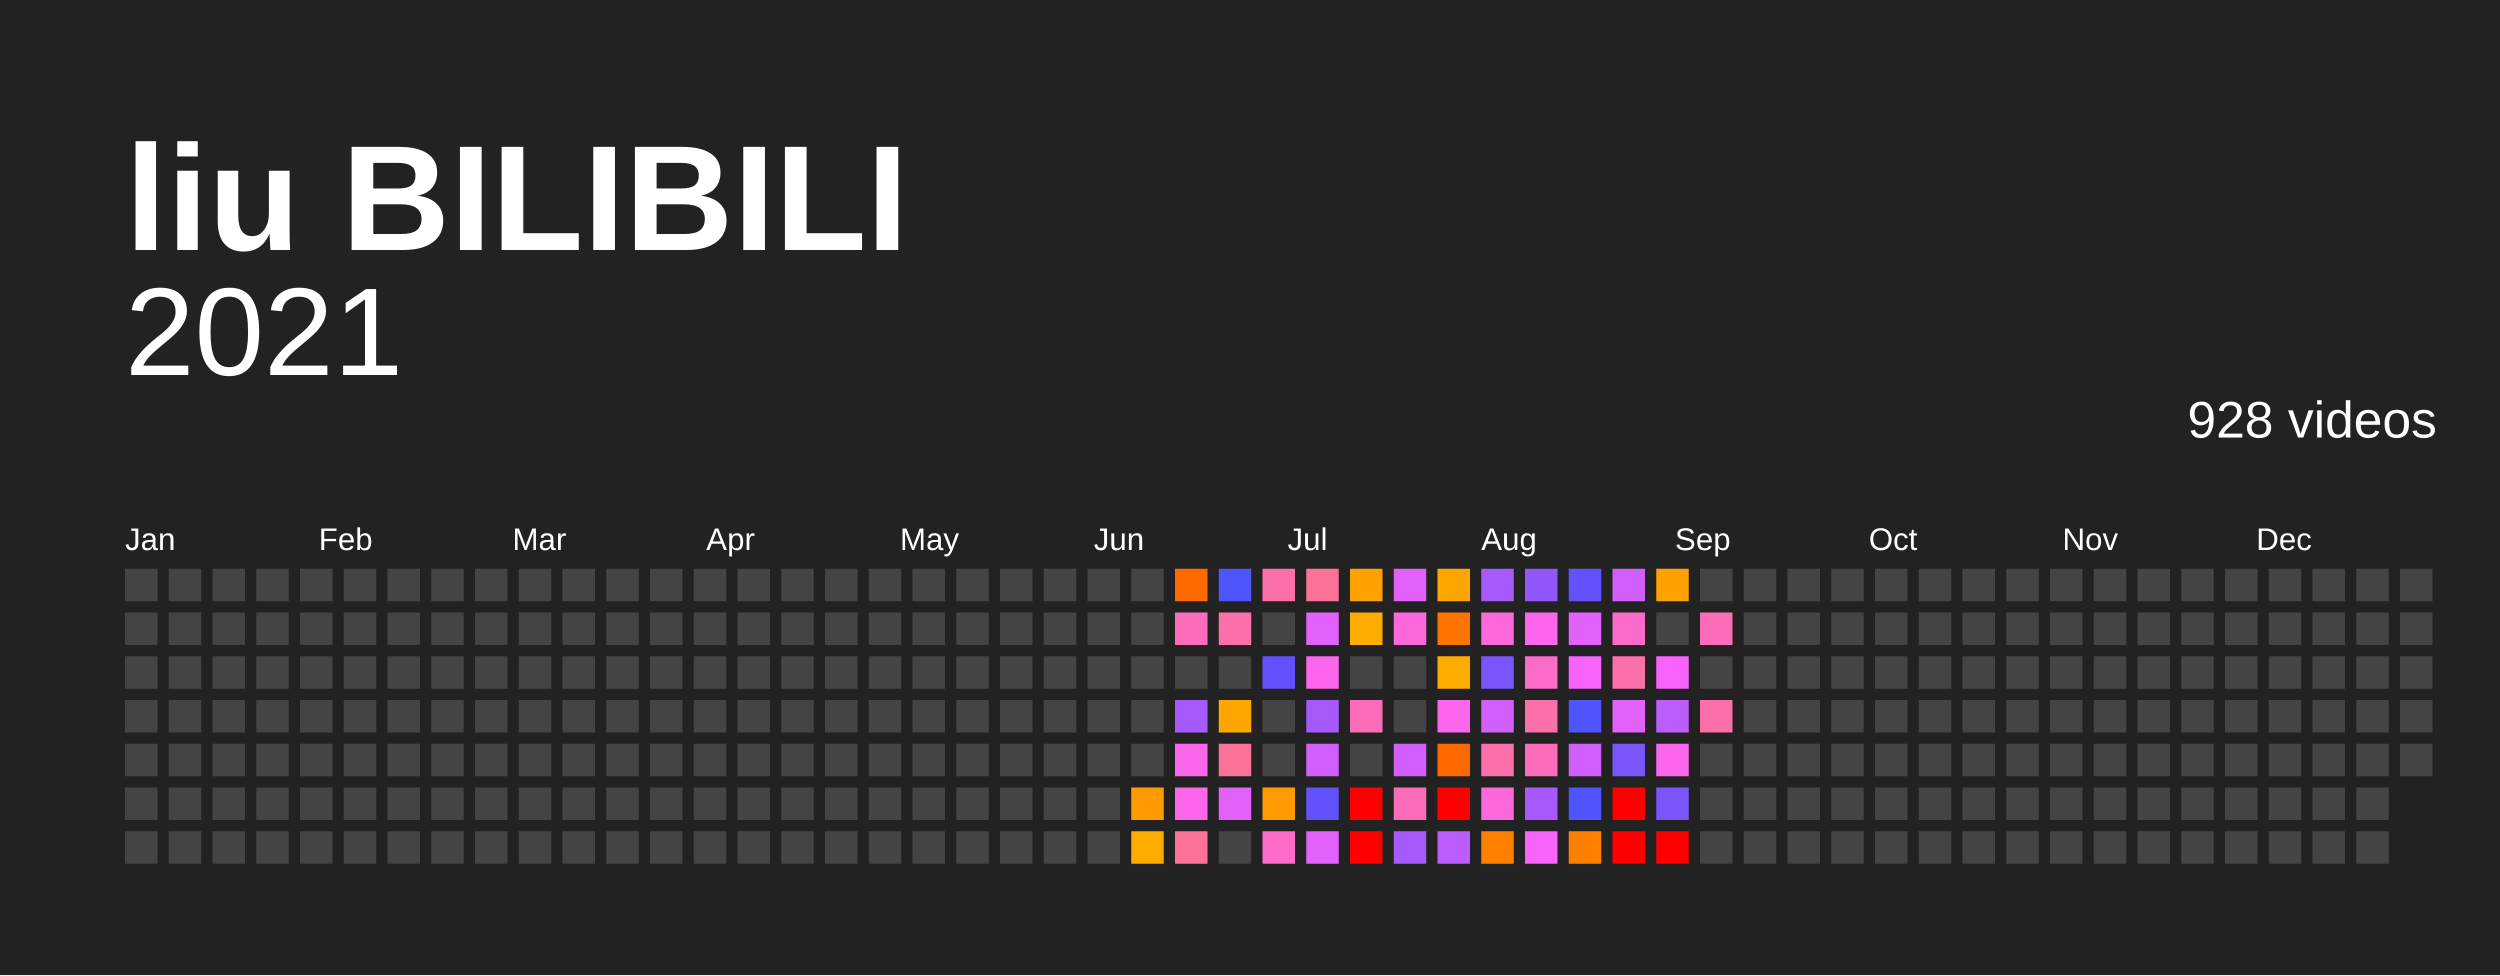
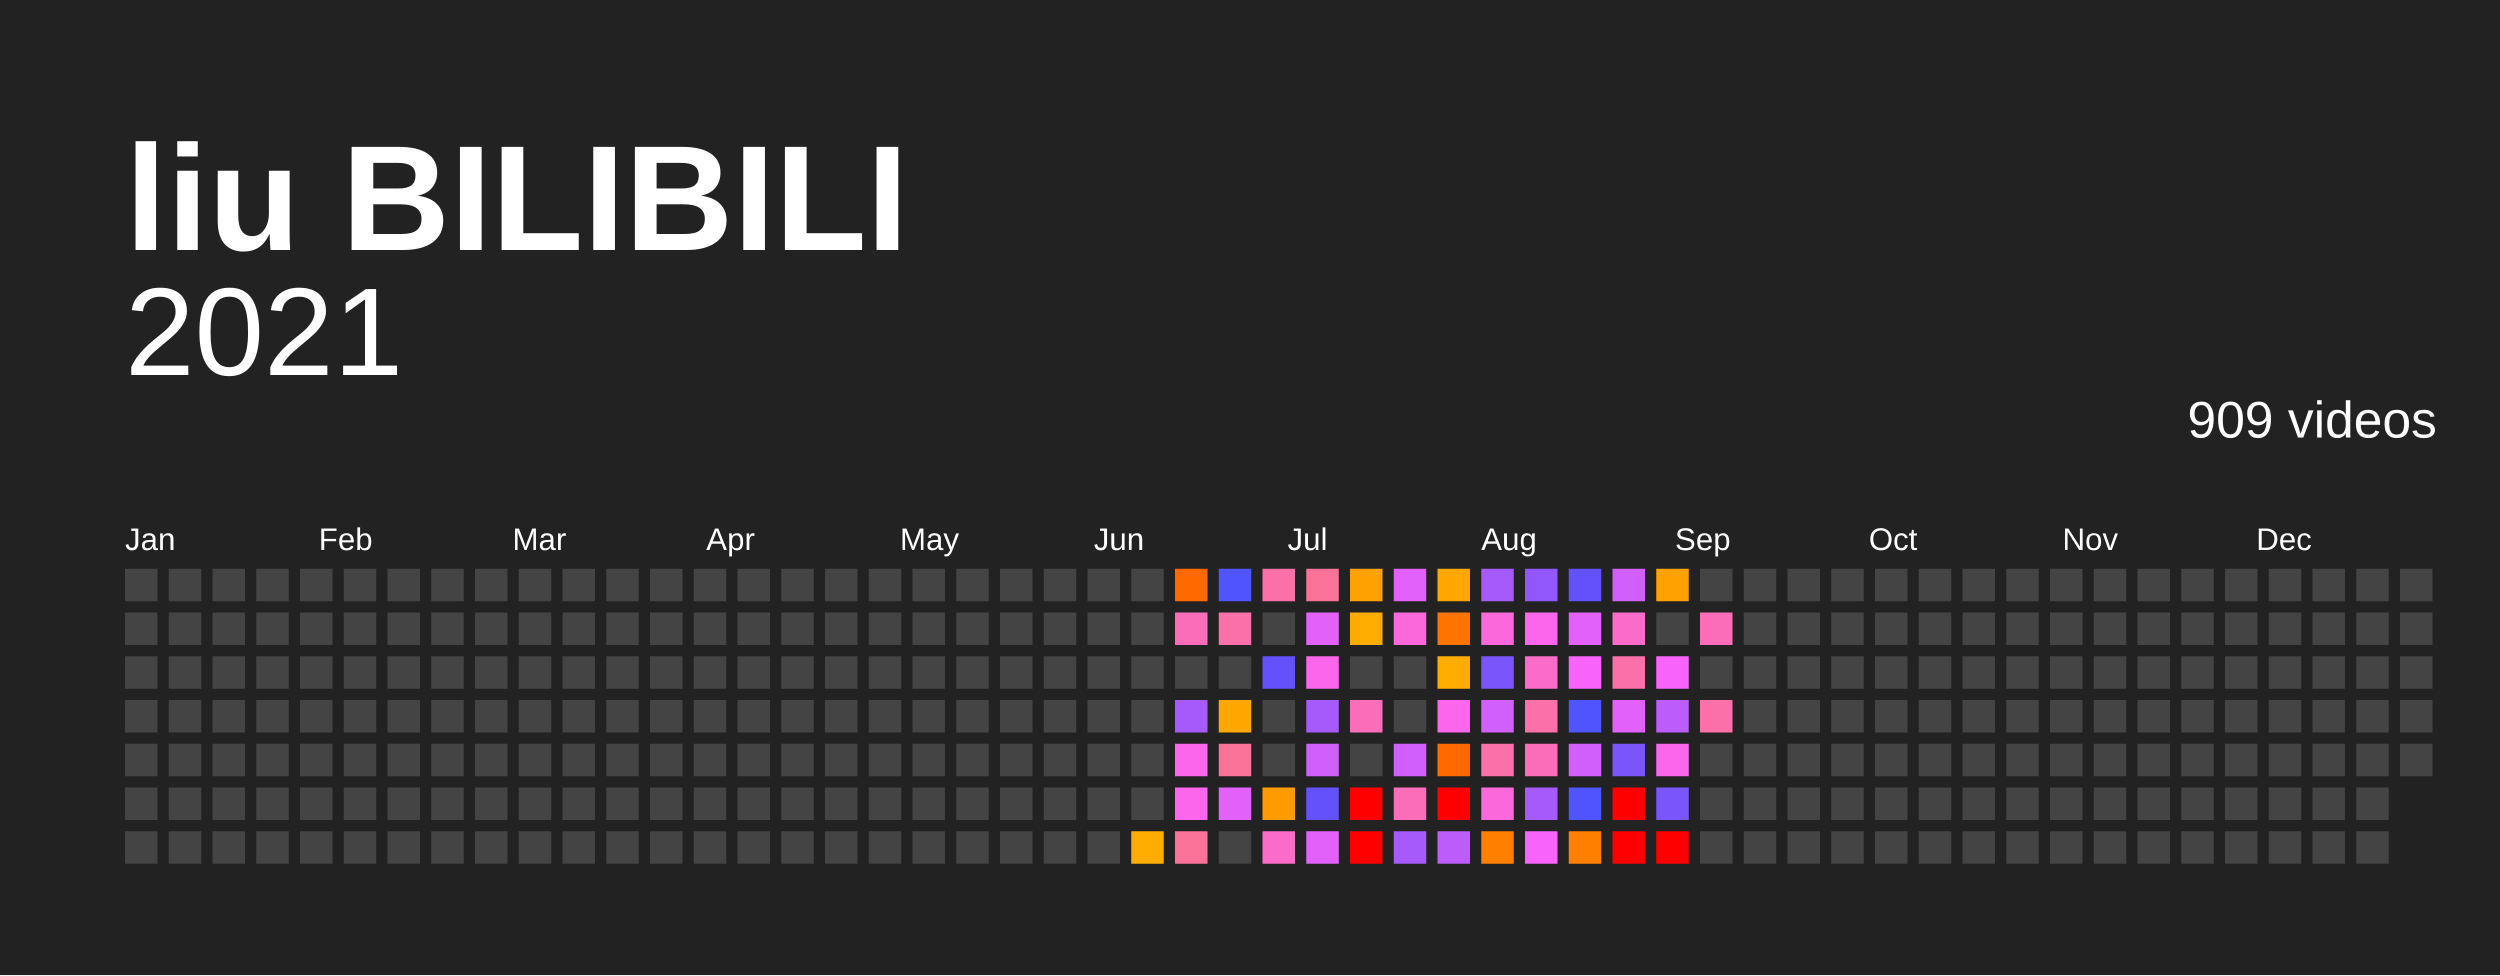
<svg xmlns="http://www.w3.org/2000/svg" baseProfile="full" height="78mm" version="1.1" viewBox="0,0,200,78" width="200mm">
  <defs />
  <rect fill="#222222" height="78" width="200" x="0" y="0" />
  <text fill="#FFFFFF" style="font-size:12px; font-family:Arial; font-weight:bold;" x="10" y="20">liu BILIBILI</text>
  <text alignment-baseline="hanging" fill="#FFFFFF" style="font-size:10.0px; font-family:Arial;" x="10" y="30">2021</text>
-   <text alignment-baseline="hanging" fill="#FFFFFF" style="font-size:4.125px; font-family:Arial;" x="175" y="35">928 videos</text>
+   <text alignment-baseline="hanging" fill="#FFFFFF" style="font-size:4.125px; font-family:Arial;" x="175" y="35">909 videos</text>
  <text fill="#FFFFFF" style="font-size:2.5px; font-family:Arial" x="10.0" y="44">Jan</text>
  <text fill="#FFFFFF" style="font-size:2.5px; font-family:Arial" x="25.5" y="44">Feb</text>
  <text fill="#FFFFFF" style="font-size:2.5px; font-family:Arial" x="41.0" y="44">Mar</text>
  <text fill="#FFFFFF" style="font-size:2.5px; font-family:Arial" x="56.5" y="44">Apr</text>
  <text fill="#FFFFFF" style="font-size:2.5px; font-family:Arial" x="72.0" y="44">May</text>
  <text fill="#FFFFFF" style="font-size:2.5px; font-family:Arial" x="87.5" y="44">Jun</text>
  <text fill="#FFFFFF" style="font-size:2.5px; font-family:Arial" x="103.0" y="44">Jul</text>
  <text fill="#FFFFFF" style="font-size:2.5px; font-family:Arial" x="118.5" y="44">Aug</text>
  <text fill="#FFFFFF" style="font-size:2.5px; font-family:Arial" x="134.0" y="44">Sep</text>
  <text fill="#FFFFFF" style="font-size:2.5px; font-family:Arial" x="149.5" y="44">Oct</text>
  <text fill="#FFFFFF" style="font-size:2.5px; font-family:Arial" x="165.0" y="44">Nov</text>
  <text fill="#FFFFFF" style="font-size:2.5px; font-family:Arial" x="180.5" y="44">Dec</text>
  <rect fill="#444444" height="2.6" width="2.6" x="10.0" y="45.5" />
  <rect fill="#444444" height="2.6" width="2.6" x="10.0" y="49.0" />
  <rect fill="#444444" height="2.6" width="2.6" x="10.0" y="52.5" />
  <rect fill="#444444" height="2.6" width="2.6" x="10.0" y="56.0" />
  <rect fill="#444444" height="2.6" width="2.6" x="10.0" y="59.5" />
  <rect fill="#444444" height="2.6" width="2.6" x="10.0" y="63.0" />
  <rect fill="#444444" height="2.6" width="2.6" x="10.0" y="66.5" />
  <rect fill="#444444" height="2.6" width="2.6" x="13.5" y="45.5" />
  <rect fill="#444444" height="2.6" width="2.6" x="13.5" y="49.0" />
  <rect fill="#444444" height="2.6" width="2.6" x="13.5" y="52.5" />
  <rect fill="#444444" height="2.6" width="2.6" x="13.5" y="56.0" />
  <rect fill="#444444" height="2.6" width="2.6" x="13.5" y="59.5" />
  <rect fill="#444444" height="2.6" width="2.6" x="13.5" y="63.0" />
  <rect fill="#444444" height="2.6" width="2.6" x="13.5" y="66.5" />
  <rect fill="#444444" height="2.6" width="2.6" x="17.0" y="45.5" />
  <rect fill="#444444" height="2.6" width="2.6" x="17.0" y="49.0" />
  <rect fill="#444444" height="2.6" width="2.6" x="17.0" y="52.5" />
  <rect fill="#444444" height="2.6" width="2.6" x="17.0" y="56.0" />
  <rect fill="#444444" height="2.6" width="2.6" x="17.0" y="59.5" />
  <rect fill="#444444" height="2.6" width="2.6" x="17.0" y="63.0" />
  <rect fill="#444444" height="2.6" width="2.6" x="17.0" y="66.5" />
  <rect fill="#444444" height="2.6" width="2.6" x="20.5" y="45.5" />
  <rect fill="#444444" height="2.6" width="2.6" x="20.5" y="49.0" />
  <rect fill="#444444" height="2.6" width="2.6" x="20.5" y="52.5" />
  <rect fill="#444444" height="2.6" width="2.6" x="20.5" y="56.0" />
  <rect fill="#444444" height="2.6" width="2.6" x="20.5" y="59.5" />
  <rect fill="#444444" height="2.6" width="2.6" x="20.5" y="63.0" />
  <rect fill="#444444" height="2.6" width="2.6" x="20.5" y="66.5" />
  <rect fill="#444444" height="2.6" width="2.6" x="24.0" y="45.5" />
  <rect fill="#444444" height="2.6" width="2.6" x="24.0" y="49.0" />
  <rect fill="#444444" height="2.6" width="2.6" x="24.0" y="52.5" />
  <rect fill="#444444" height="2.6" width="2.6" x="24.0" y="56.0" />
  <rect fill="#444444" height="2.6" width="2.6" x="24.0" y="59.5" />
  <rect fill="#444444" height="2.6" width="2.6" x="24.0" y="63.0" />
  <rect fill="#444444" height="2.6" width="2.6" x="24.0" y="66.5" />
  <rect fill="#444444" height="2.6" width="2.6" x="27.5" y="45.5" />
  <rect fill="#444444" height="2.6" width="2.6" x="27.5" y="49.0" />
  <rect fill="#444444" height="2.6" width="2.6" x="27.5" y="52.5" />
  <rect fill="#444444" height="2.6" width="2.6" x="27.5" y="56.0" />
  <rect fill="#444444" height="2.6" width="2.6" x="27.5" y="59.5" />
  <rect fill="#444444" height="2.6" width="2.6" x="27.5" y="63.0" />
  <rect fill="#444444" height="2.6" width="2.6" x="27.5" y="66.5" />
  <rect fill="#444444" height="2.6" width="2.6" x="31.0" y="45.5" />
  <rect fill="#444444" height="2.6" width="2.6" x="31.0" y="49.0" />
  <rect fill="#444444" height="2.6" width="2.6" x="31.0" y="52.5" />
  <rect fill="#444444" height="2.6" width="2.6" x="31.0" y="56.0" />
  <rect fill="#444444" height="2.6" width="2.6" x="31.0" y="59.5" />
  <rect fill="#444444" height="2.6" width="2.6" x="31.0" y="63.0" />
  <rect fill="#444444" height="2.6" width="2.6" x="31.0" y="66.5" />
  <rect fill="#444444" height="2.6" width="2.6" x="34.5" y="45.5" />
  <rect fill="#444444" height="2.6" width="2.6" x="34.5" y="49.0" />
  <rect fill="#444444" height="2.6" width="2.6" x="34.5" y="52.5" />
  <rect fill="#444444" height="2.6" width="2.6" x="34.5" y="56.0" />
  <rect fill="#444444" height="2.6" width="2.6" x="34.5" y="59.5" />
  <rect fill="#444444" height="2.6" width="2.6" x="34.5" y="63.0" />
  <rect fill="#444444" height="2.6" width="2.6" x="34.5" y="66.5" />
  <rect fill="#444444" height="2.6" width="2.6" x="38.0" y="45.5" />
  <rect fill="#444444" height="2.6" width="2.6" x="38.0" y="49.0" />
  <rect fill="#444444" height="2.6" width="2.6" x="38.0" y="52.5" />
  <rect fill="#444444" height="2.6" width="2.6" x="38.0" y="56.0" />
  <rect fill="#444444" height="2.6" width="2.6" x="38.0" y="59.5" />
  <rect fill="#444444" height="2.6" width="2.6" x="38.0" y="63.0" />
  <rect fill="#444444" height="2.6" width="2.6" x="38.0" y="66.5" />
  <rect fill="#444444" height="2.6" width="2.6" x="41.5" y="45.5" />
  <rect fill="#444444" height="2.6" width="2.6" x="41.5" y="49.0" />
  <rect fill="#444444" height="2.6" width="2.6" x="41.5" y="52.5" />
  <rect fill="#444444" height="2.6" width="2.6" x="41.5" y="56.0" />
  <rect fill="#444444" height="2.6" width="2.6" x="41.5" y="59.5" />
  <rect fill="#444444" height="2.6" width="2.6" x="41.5" y="63.0" />
  <rect fill="#444444" height="2.6" width="2.6" x="41.5" y="66.5" />
  <rect fill="#444444" height="2.6" width="2.6" x="45.0" y="45.5" />
  <rect fill="#444444" height="2.6" width="2.6" x="45.0" y="49.0" />
  <rect fill="#444444" height="2.6" width="2.6" x="45.0" y="52.5" />
  <rect fill="#444444" height="2.6" width="2.6" x="45.0" y="56.0" />
  <rect fill="#444444" height="2.6" width="2.6" x="45.0" y="59.5" />
  <rect fill="#444444" height="2.6" width="2.6" x="45.0" y="63.0" />
  <rect fill="#444444" height="2.6" width="2.6" x="45.0" y="66.5" />
  <rect fill="#444444" height="2.6" width="2.6" x="48.5" y="45.5" />
  <rect fill="#444444" height="2.6" width="2.6" x="48.5" y="49.0" />
  <rect fill="#444444" height="2.6" width="2.6" x="48.5" y="52.5" />
  <rect fill="#444444" height="2.6" width="2.6" x="48.5" y="56.0" />
  <rect fill="#444444" height="2.6" width="2.6" x="48.5" y="59.5" />
  <rect fill="#444444" height="2.6" width="2.6" x="48.5" y="63.0" />
  <rect fill="#444444" height="2.6" width="2.6" x="48.5" y="66.5" />
  <rect fill="#444444" height="2.6" width="2.6" x="52.0" y="45.5" />
  <rect fill="#444444" height="2.6" width="2.6" x="52.0" y="49.0" />
  <rect fill="#444444" height="2.6" width="2.6" x="52.0" y="52.5" />
  <rect fill="#444444" height="2.6" width="2.6" x="52.0" y="56.0" />
  <rect fill="#444444" height="2.6" width="2.6" x="52.0" y="59.5" />
  <rect fill="#444444" height="2.6" width="2.6" x="52.0" y="63.0" />
  <rect fill="#444444" height="2.6" width="2.6" x="52.0" y="66.5" />
  <rect fill="#444444" height="2.6" width="2.6" x="55.5" y="45.5" />
  <rect fill="#444444" height="2.6" width="2.6" x="55.5" y="49.0" />
  <rect fill="#444444" height="2.6" width="2.6" x="55.5" y="52.5" />
  <rect fill="#444444" height="2.6" width="2.6" x="55.5" y="56.0" />
  <rect fill="#444444" height="2.6" width="2.6" x="55.5" y="59.5" />
  <rect fill="#444444" height="2.6" width="2.6" x="55.5" y="63.0" />
  <rect fill="#444444" height="2.6" width="2.6" x="55.5" y="66.5" />
  <rect fill="#444444" height="2.6" width="2.6" x="59.0" y="45.5" />
  <rect fill="#444444" height="2.6" width="2.6" x="59.0" y="49.0" />
  <rect fill="#444444" height="2.6" width="2.6" x="59.0" y="52.5" />
  <rect fill="#444444" height="2.6" width="2.6" x="59.0" y="56.0" />
  <rect fill="#444444" height="2.6" width="2.6" x="59.0" y="59.5" />
  <rect fill="#444444" height="2.6" width="2.6" x="59.0" y="63.0" />
  <rect fill="#444444" height="2.6" width="2.6" x="59.0" y="66.5" />
  <rect fill="#444444" height="2.6" width="2.6" x="62.5" y="45.5" />
  <rect fill="#444444" height="2.6" width="2.6" x="62.5" y="49.0" />
  <rect fill="#444444" height="2.6" width="2.6" x="62.5" y="52.5" />
  <rect fill="#444444" height="2.6" width="2.6" x="62.5" y="56.0" />
  <rect fill="#444444" height="2.6" width="2.6" x="62.5" y="59.5" />
  <rect fill="#444444" height="2.6" width="2.6" x="62.5" y="63.0" />
  <rect fill="#444444" height="2.6" width="2.6" x="62.5" y="66.5" />
  <rect fill="#444444" height="2.6" width="2.6" x="66.0" y="45.5" />
  <rect fill="#444444" height="2.6" width="2.6" x="66.0" y="49.0" />
  <rect fill="#444444" height="2.6" width="2.6" x="66.0" y="52.5" />
  <rect fill="#444444" height="2.6" width="2.6" x="66.0" y="56.0" />
  <rect fill="#444444" height="2.6" width="2.6" x="66.0" y="59.5" />
  <rect fill="#444444" height="2.6" width="2.6" x="66.0" y="63.0" />
  <rect fill="#444444" height="2.6" width="2.6" x="66.0" y="66.5" />
  <rect fill="#444444" height="2.6" width="2.6" x="69.5" y="45.5" />
  <rect fill="#444444" height="2.6" width="2.6" x="69.5" y="49.0" />
  <rect fill="#444444" height="2.6" width="2.6" x="69.5" y="52.5" />
  <rect fill="#444444" height="2.6" width="2.6" x="69.5" y="56.0" />
  <rect fill="#444444" height="2.6" width="2.6" x="69.5" y="59.5" />
  <rect fill="#444444" height="2.6" width="2.6" x="69.5" y="63.0" />
  <rect fill="#444444" height="2.6" width="2.6" x="69.5" y="66.5" />
  <rect fill="#444444" height="2.6" width="2.6" x="73.0" y="45.5" />
  <rect fill="#444444" height="2.6" width="2.6" x="73.0" y="49.0" />
  <rect fill="#444444" height="2.6" width="2.6" x="73.0" y="52.5" />
  <rect fill="#444444" height="2.6" width="2.6" x="73.0" y="56.0" />
  <rect fill="#444444" height="2.6" width="2.6" x="73.0" y="59.5" />
  <rect fill="#444444" height="2.6" width="2.6" x="73.0" y="63.0" />
  <rect fill="#444444" height="2.6" width="2.6" x="73.0" y="66.5" />
  <rect fill="#444444" height="2.6" width="2.6" x="76.5" y="45.5" />
  <rect fill="#444444" height="2.6" width="2.6" x="76.5" y="49.0" />
  <rect fill="#444444" height="2.6" width="2.6" x="76.5" y="52.5" />
  <rect fill="#444444" height="2.6" width="2.6" x="76.5" y="56.0" />
  <rect fill="#444444" height="2.6" width="2.6" x="76.5" y="59.5" />
  <rect fill="#444444" height="2.6" width="2.6" x="76.5" y="63.0" />
  <rect fill="#444444" height="2.6" width="2.6" x="76.5" y="66.5" />
  <rect fill="#444444" height="2.6" width="2.6" x="80.0" y="45.5" />
  <rect fill="#444444" height="2.6" width="2.6" x="80.0" y="49.0" />
  <rect fill="#444444" height="2.6" width="2.6" x="80.0" y="52.5" />
  <rect fill="#444444" height="2.6" width="2.6" x="80.0" y="56.0" />
  <rect fill="#444444" height="2.6" width="2.6" x="80.0" y="59.5" />
  <rect fill="#444444" height="2.6" width="2.6" x="80.0" y="63.0" />
  <rect fill="#444444" height="2.6" width="2.6" x="80.0" y="66.5" />
  <rect fill="#444444" height="2.6" width="2.6" x="83.5" y="45.5" />
  <rect fill="#444444" height="2.6" width="2.6" x="83.5" y="49.0" />
  <rect fill="#444444" height="2.6" width="2.6" x="83.5" y="52.5" />
  <rect fill="#444444" height="2.6" width="2.6" x="83.5" y="56.0" />
  <rect fill="#444444" height="2.6" width="2.6" x="83.5" y="59.5" />
  <rect fill="#444444" height="2.6" width="2.6" x="83.5" y="63.0" />
  <rect fill="#444444" height="2.6" width="2.6" x="83.5" y="66.5" />
  <rect fill="#444444" height="2.6" width="2.6" x="87.0" y="45.5" />
  <rect fill="#444444" height="2.6" width="2.6" x="87.0" y="49.0" />
  <rect fill="#444444" height="2.6" width="2.6" x="87.0" y="52.5" />
  <rect fill="#444444" height="2.6" width="2.6" x="87.0" y="56.0" />
  <rect fill="#444444" height="2.6" width="2.6" x="87.0" y="59.5" />
  <rect fill="#444444" height="2.6" width="2.6" x="87.0" y="63.0" />
  <rect fill="#444444" height="2.6" width="2.6" x="87.0" y="66.5" />
  <rect fill="#444444" height="2.6" width="2.6" x="90.5" y="45.5" />
  <rect fill="#444444" height="2.6" width="2.6" x="90.5" y="49.0" />
  <rect fill="#444444" height="2.6" width="2.6" x="90.5" y="52.5" />
  <rect fill="#444444" height="2.6" width="2.6" x="90.5" y="56.0" />
  <rect fill="#444444" height="2.6" width="2.6" x="90.5" y="59.5" />
-   <rect fill="#ff9b00" height="2.6" width="2.6" x="90.5" y="63.0" />
+   <rect fill="#444444" height="2.6" width="2.6" x="90.5" y="63.0" />
  <rect fill="#ffac00" height="2.6" width="2.6" x="90.5" y="66.5" />
  <rect fill="#ff6900" height="2.6" width="2.6" x="94.0" y="45.5" />
  <rect fill="#fb6db9" height="2.6" width="2.6" x="94.0" y="49.0" />
  <rect fill="#444444" height="2.6" width="2.6" x="94.0" y="52.5" />
  <rect fill="#a65afb" height="2.6" width="2.6" x="94.0" y="56.0" />
  <rect fill="#fb66ed" height="2.6" width="2.6" x="94.0" y="59.5" />
  <rect fill="#fb66ed" height="2.6" width="2.6" x="94.0" y="63.0" />
  <rect fill="#fb7299" height="2.6" width="2.6" x="94.0" y="66.5" />
  <rect fill="#5054fc" height="2.6" width="2.6" x="97.5" y="45.5" />
  <rect fill="#fb70a9" height="2.6" width="2.6" x="97.5" y="49.0" />
  <rect fill="#444444" height="2.6" width="2.6" x="97.5" y="52.5" />
  <rect fill="#ffa600" height="2.6" width="2.6" x="97.5" y="56.0" />
  <rect fill="#fb7299" height="2.6" width="2.6" x="97.5" y="59.5" />
  <rect fill="#e361fb" height="2.6" width="2.6" x="97.5" y="63.0" />
  <rect fill="#444444" height="2.6" width="2.6" x="97.5" y="66.5" />
  <rect fill="#fb70a9" height="2.6" width="2.6" x="101.0" y="45.5" />
  <rect fill="#444444" height="2.6" width="2.6" x="101.0" y="49.0" />
  <rect fill="#6352fc" height="2.6" width="2.6" x="101.0" y="52.5" />
  <rect fill="#444444" height="2.6" width="2.6" x="101.0" y="56.0" />
  <rect fill="#444444" height="2.6" width="2.6" x="101.0" y="59.5" />
  <rect fill="#ff9b00" height="2.6" width="2.6" x="101.0" y="63.0" />
  <rect fill="#fb6bca" height="2.6" width="2.6" x="101.0" y="66.5" />
  <rect fill="#fb7299" height="2.6" width="2.6" x="104.5" y="45.5" />
  <rect fill="#e361fb" height="2.6" width="2.6" x="104.5" y="49.0" />
  <rect fill="#fb66ed" height="2.6" width="2.6" x="104.5" y="52.5" />
  <rect fill="#a65afb" height="2.6" width="2.6" x="104.5" y="56.0" />
  <rect fill="#d05ffb" height="2.6" width="2.6" x="104.5" y="59.5" />
  <rect fill="#6352fc" height="2.6" width="2.6" x="104.5" y="63.0" />
  <rect fill="#e361fb" height="2.6" width="2.6" x="104.5" y="66.5" />
  <rect fill="#ffa100" height="2.6" width="2.6" x="108.0" y="45.5" />
  <rect fill="#ffac00" height="2.6" width="2.6" x="108.0" y="49.0" />
  <rect fill="#444444" height="2.6" width="2.6" x="108.0" y="52.5" />
  <rect fill="#fb6db9" height="2.6" width="2.6" x="108.0" y="56.0" />
  <rect fill="#444444" height="2.6" width="2.6" x="108.0" y="59.5" />
  <rect fill="red" height="2.6" width="2.6" x="108.0" y="63.0" />
  <rect fill="red" height="2.6" width="2.6" x="108.0" y="66.5" />
  <rect fill="#e361fb" height="2.6" width="2.6" x="111.5" y="45.5" />
  <rect fill="#fb68db" height="2.6" width="2.6" x="111.5" y="49.0" />
  <rect fill="#444444" height="2.6" width="2.6" x="111.5" y="52.5" />
  <rect fill="#444444" height="2.6" width="2.6" x="111.5" y="56.0" />
  <rect fill="#d05ffb" height="2.6" width="2.6" x="111.5" y="59.5" />
  <rect fill="#fb6db9" height="2.6" width="2.6" x="111.5" y="63.0" />
  <rect fill="#a65afb" height="2.6" width="2.6" x="111.5" y="66.5" />
  <rect fill="#ffa600" height="2.6" width="2.6" x="115.0" y="45.5" />
  <rect fill="#ff7400" height="2.6" width="2.6" x="115.0" y="49.0" />
  <rect fill="#ffac00" height="2.6" width="2.6" x="115.0" y="52.5" />
  <rect fill="#fb66ed" height="2.6" width="2.6" x="115.0" y="56.0" />
  <rect fill="#ff6900" height="2.6" width="2.6" x="115.0" y="59.5" />
  <rect fill="red" height="2.6" width="2.6" x="115.0" y="63.0" />
  <rect fill="#bb5cfb" height="2.6" width="2.6" x="115.0" y="66.5" />
  <rect fill="#a65afb" height="2.6" width="2.6" x="118.5" y="45.5" />
  <rect fill="#fb68db" height="2.6" width="2.6" x="118.5" y="49.0" />
  <rect fill="#7a55fb" height="2.6" width="2.6" x="118.5" y="52.5" />
  <rect fill="#d05ffb" height="2.6" width="2.6" x="118.5" y="56.0" />
  <rect fill="#fb70a9" height="2.6" width="2.6" x="118.5" y="59.5" />
  <rect fill="#fb68db" height="2.6" width="2.6" x="118.5" y="63.0" />
  <rect fill="#ff7f00" height="2.6" width="2.6" x="118.5" y="66.5" />
  <rect fill="#9157fb" height="2.6" width="2.6" x="122.0" y="45.5" />
  <rect fill="#fb66ed" height="2.6" width="2.6" x="122.0" y="49.0" />
  <rect fill="#fb6bca" height="2.6" width="2.6" x="122.0" y="52.5" />
  <rect fill="#fb70a9" height="2.6" width="2.6" x="122.0" y="56.0" />
  <rect fill="#fb6db9" height="2.6" width="2.6" x="122.0" y="59.5" />
  <rect fill="#a65afb" height="2.6" width="2.6" x="122.0" y="63.0" />
  <rect fill="#f763fb" height="2.6" width="2.6" x="122.0" y="66.5" />
  <rect fill="#6352fc" height="2.6" width="2.6" x="125.5" y="45.5" />
  <rect fill="#e361fb" height="2.6" width="2.6" x="125.5" y="49.0" />
  <rect fill="#f763fb" height="2.6" width="2.6" x="125.5" y="52.5" />
  <rect fill="#5054fc" height="2.6" width="2.6" x="125.5" y="56.0" />
  <rect fill="#d05ffb" height="2.6" width="2.6" x="125.5" y="59.5" />
  <rect fill="#5054fc" height="2.6" width="2.6" x="125.5" y="63.0" />
  <rect fill="#ff7f00" height="2.6" width="2.6" x="125.5" y="66.5" />
  <rect fill="#d05ffb" height="2.6" width="2.6" x="129.0" y="45.5" />
  <rect fill="#fb6bca" height="2.6" width="2.6" x="129.0" y="49.0" />
  <rect fill="#fb70a9" height="2.6" width="2.6" x="129.0" y="52.5" />
  <rect fill="#e361fb" height="2.6" width="2.6" x="129.0" y="56.0" />
  <rect fill="#7a55fb" height="2.6" width="2.6" x="129.0" y="59.5" />
  <rect fill="red" height="2.6" width="2.6" x="129.0" y="63.0" />
  <rect fill="red" height="2.6" width="2.6" x="129.0" y="66.5" />
  <rect fill="#ffa100" height="2.6" width="2.6" x="132.5" y="45.5" />
  <rect fill="#444444" height="2.6" width="2.6" x="132.5" y="49.0" />
  <rect fill="#f763fb" height="2.6" width="2.6" x="132.5" y="52.5" />
  <rect fill="#bb5cfb" height="2.6" width="2.6" x="132.5" y="56.0" />
  <rect fill="#fb66ed" height="2.6" width="2.6" x="132.5" y="59.5" />
  <rect fill="#7a55fb" height="2.6" width="2.6" x="132.5" y="63.0" />
  <rect fill="red" height="2.6" width="2.6" x="132.5" y="66.5" />
  <rect fill="#444444" height="2.6" width="2.6" x="136.0" y="45.5" />
  <rect fill="#fb6db9" height="2.6" width="2.6" x="136.0" y="49.0" />
  <rect fill="#444444" height="2.6" width="2.6" x="136.0" y="52.5" />
  <rect fill="#fb70a9" height="2.6" width="2.6" x="136.0" y="56.0" />
  <rect fill="#444444" height="2.6" width="2.6" x="136.0" y="59.5" />
  <rect fill="#444444" height="2.6" width="2.6" x="136.0" y="63.0" />
  <rect fill="#444444" height="2.6" width="2.6" x="136.0" y="66.5" />
  <rect fill="#444444" height="2.6" width="2.6" x="139.5" y="45.5" />
  <rect fill="#444444" height="2.6" width="2.6" x="139.5" y="49.0" />
  <rect fill="#444444" height="2.6" width="2.6" x="139.5" y="52.5" />
  <rect fill="#444444" height="2.6" width="2.6" x="139.5" y="56.0" />
  <rect fill="#444444" height="2.6" width="2.6" x="139.5" y="59.5" />
  <rect fill="#444444" height="2.6" width="2.6" x="139.5" y="63.0" />
  <rect fill="#444444" height="2.6" width="2.6" x="139.5" y="66.5" />
  <rect fill="#444444" height="2.6" width="2.6" x="143.0" y="45.5" />
  <rect fill="#444444" height="2.6" width="2.6" x="143.0" y="49.0" />
  <rect fill="#444444" height="2.6" width="2.6" x="143.0" y="52.5" />
  <rect fill="#444444" height="2.6" width="2.6" x="143.0" y="56.0" />
  <rect fill="#444444" height="2.6" width="2.6" x="143.0" y="59.5" />
  <rect fill="#444444" height="2.6" width="2.6" x="143.0" y="63.0" />
  <rect fill="#444444" height="2.6" width="2.6" x="143.0" y="66.5" />
  <rect fill="#444444" height="2.6" width="2.6" x="146.5" y="45.5" />
  <rect fill="#444444" height="2.6" width="2.6" x="146.5" y="49.0" />
  <rect fill="#444444" height="2.6" width="2.6" x="146.5" y="52.5" />
  <rect fill="#444444" height="2.6" width="2.6" x="146.5" y="56.0" />
  <rect fill="#444444" height="2.6" width="2.6" x="146.5" y="59.5" />
  <rect fill="#444444" height="2.6" width="2.6" x="146.5" y="63.0" />
  <rect fill="#444444" height="2.6" width="2.6" x="146.5" y="66.5" />
  <rect fill="#444444" height="2.6" width="2.6" x="150.0" y="45.5" />
  <rect fill="#444444" height="2.6" width="2.6" x="150.0" y="49.0" />
  <rect fill="#444444" height="2.6" width="2.6" x="150.0" y="52.5" />
  <rect fill="#444444" height="2.6" width="2.6" x="150.0" y="56.0" />
  <rect fill="#444444" height="2.6" width="2.6" x="150.0" y="59.5" />
  <rect fill="#444444" height="2.6" width="2.6" x="150.0" y="63.0" />
  <rect fill="#444444" height="2.6" width="2.6" x="150.0" y="66.5" />
  <rect fill="#444444" height="2.6" width="2.6" x="153.5" y="45.5" />
  <rect fill="#444444" height="2.6" width="2.6" x="153.5" y="49.0" />
  <rect fill="#444444" height="2.6" width="2.6" x="153.5" y="52.5" />
  <rect fill="#444444" height="2.6" width="2.6" x="153.5" y="56.0" />
  <rect fill="#444444" height="2.6" width="2.6" x="153.5" y="59.5" />
  <rect fill="#444444" height="2.6" width="2.6" x="153.5" y="63.0" />
  <rect fill="#444444" height="2.6" width="2.6" x="153.5" y="66.5" />
  <rect fill="#444444" height="2.6" width="2.6" x="157.0" y="45.5" />
  <rect fill="#444444" height="2.6" width="2.6" x="157.0" y="49.0" />
  <rect fill="#444444" height="2.6" width="2.6" x="157.0" y="52.5" />
  <rect fill="#444444" height="2.6" width="2.6" x="157.0" y="56.0" />
  <rect fill="#444444" height="2.6" width="2.6" x="157.0" y="59.5" />
  <rect fill="#444444" height="2.6" width="2.6" x="157.0" y="63.0" />
  <rect fill="#444444" height="2.6" width="2.6" x="157.0" y="66.5" />
  <rect fill="#444444" height="2.6" width="2.6" x="160.5" y="45.5" />
  <rect fill="#444444" height="2.6" width="2.6" x="160.5" y="49.0" />
  <rect fill="#444444" height="2.6" width="2.6" x="160.5" y="52.5" />
  <rect fill="#444444" height="2.6" width="2.6" x="160.5" y="56.0" />
  <rect fill="#444444" height="2.6" width="2.6" x="160.5" y="59.5" />
  <rect fill="#444444" height="2.6" width="2.6" x="160.5" y="63.0" />
  <rect fill="#444444" height="2.6" width="2.6" x="160.5" y="66.5" />
  <rect fill="#444444" height="2.6" width="2.6" x="164.0" y="45.5" />
  <rect fill="#444444" height="2.6" width="2.6" x="164.0" y="49.0" />
  <rect fill="#444444" height="2.6" width="2.6" x="164.0" y="52.5" />
  <rect fill="#444444" height="2.6" width="2.6" x="164.0" y="56.0" />
  <rect fill="#444444" height="2.6" width="2.6" x="164.0" y="59.5" />
  <rect fill="#444444" height="2.6" width="2.6" x="164.0" y="63.0" />
  <rect fill="#444444" height="2.6" width="2.6" x="164.0" y="66.5" />
  <rect fill="#444444" height="2.6" width="2.6" x="167.5" y="45.5" />
  <rect fill="#444444" height="2.6" width="2.6" x="167.5" y="49.0" />
  <rect fill="#444444" height="2.6" width="2.6" x="167.5" y="52.5" />
  <rect fill="#444444" height="2.6" width="2.6" x="167.5" y="56.0" />
  <rect fill="#444444" height="2.6" width="2.6" x="167.5" y="59.5" />
  <rect fill="#444444" height="2.6" width="2.6" x="167.5" y="63.0" />
  <rect fill="#444444" height="2.6" width="2.6" x="167.5" y="66.5" />
  <rect fill="#444444" height="2.6" width="2.6" x="171.0" y="45.5" />
  <rect fill="#444444" height="2.6" width="2.6" x="171.0" y="49.0" />
  <rect fill="#444444" height="2.6" width="2.6" x="171.0" y="52.5" />
  <rect fill="#444444" height="2.6" width="2.6" x="171.0" y="56.0" />
  <rect fill="#444444" height="2.6" width="2.6" x="171.0" y="59.5" />
  <rect fill="#444444" height="2.6" width="2.6" x="171.0" y="63.0" />
  <rect fill="#444444" height="2.6" width="2.6" x="171.0" y="66.5" />
  <rect fill="#444444" height="2.6" width="2.6" x="174.5" y="45.5" />
  <rect fill="#444444" height="2.6" width="2.6" x="174.5" y="49.0" />
  <rect fill="#444444" height="2.6" width="2.6" x="174.5" y="52.5" />
  <rect fill="#444444" height="2.6" width="2.6" x="174.5" y="56.0" />
  <rect fill="#444444" height="2.6" width="2.6" x="174.5" y="59.5" />
  <rect fill="#444444" height="2.6" width="2.6" x="174.5" y="63.0" />
  <rect fill="#444444" height="2.6" width="2.6" x="174.5" y="66.5" />
  <rect fill="#444444" height="2.6" width="2.6" x="178.0" y="45.5" />
  <rect fill="#444444" height="2.6" width="2.6" x="178.0" y="49.0" />
  <rect fill="#444444" height="2.6" width="2.6" x="178.0" y="52.5" />
  <rect fill="#444444" height="2.6" width="2.6" x="178.0" y="56.0" />
  <rect fill="#444444" height="2.6" width="2.6" x="178.0" y="59.5" />
  <rect fill="#444444" height="2.6" width="2.6" x="178.0" y="63.0" />
  <rect fill="#444444" height="2.6" width="2.6" x="178.0" y="66.5" />
  <rect fill="#444444" height="2.6" width="2.6" x="181.5" y="45.5" />
  <rect fill="#444444" height="2.6" width="2.6" x="181.5" y="49.0" />
  <rect fill="#444444" height="2.6" width="2.6" x="181.5" y="52.5" />
  <rect fill="#444444" height="2.6" width="2.6" x="181.5" y="56.0" />
  <rect fill="#444444" height="2.6" width="2.6" x="181.5" y="59.5" />
  <rect fill="#444444" height="2.6" width="2.6" x="181.5" y="63.0" />
  <rect fill="#444444" height="2.6" width="2.6" x="181.5" y="66.5" />
  <rect fill="#444444" height="2.6" width="2.6" x="185.0" y="45.5" />
  <rect fill="#444444" height="2.6" width="2.6" x="185.0" y="49.0" />
  <rect fill="#444444" height="2.6" width="2.6" x="185.0" y="52.5" />
  <rect fill="#444444" height="2.6" width="2.6" x="185.0" y="56.0" />
  <rect fill="#444444" height="2.6" width="2.6" x="185.0" y="59.5" />
  <rect fill="#444444" height="2.6" width="2.6" x="185.0" y="63.0" />
  <rect fill="#444444" height="2.6" width="2.6" x="185.0" y="66.5" />
  <rect fill="#444444" height="2.6" width="2.6" x="188.5" y="45.5" />
  <rect fill="#444444" height="2.6" width="2.6" x="188.5" y="49.0" />
  <rect fill="#444444" height="2.6" width="2.6" x="188.5" y="52.5" />
  <rect fill="#444444" height="2.6" width="2.6" x="188.5" y="56.0" />
  <rect fill="#444444" height="2.6" width="2.6" x="188.5" y="59.5" />
  <rect fill="#444444" height="2.6" width="2.6" x="188.5" y="63.0" />
  <rect fill="#444444" height="2.6" width="2.6" x="188.5" y="66.5" />
  <rect fill="#444444" height="2.6" width="2.6" x="192.0" y="45.5" />
  <rect fill="#444444" height="2.6" width="2.6" x="192.0" y="49.0" />
  <rect fill="#444444" height="2.6" width="2.6" x="192.0" y="52.5" />
  <rect fill="#444444" height="2.6" width="2.6" x="192.0" y="56.0" />
  <rect fill="#444444" height="2.6" width="2.6" x="192.0" y="59.5" />
</svg>
